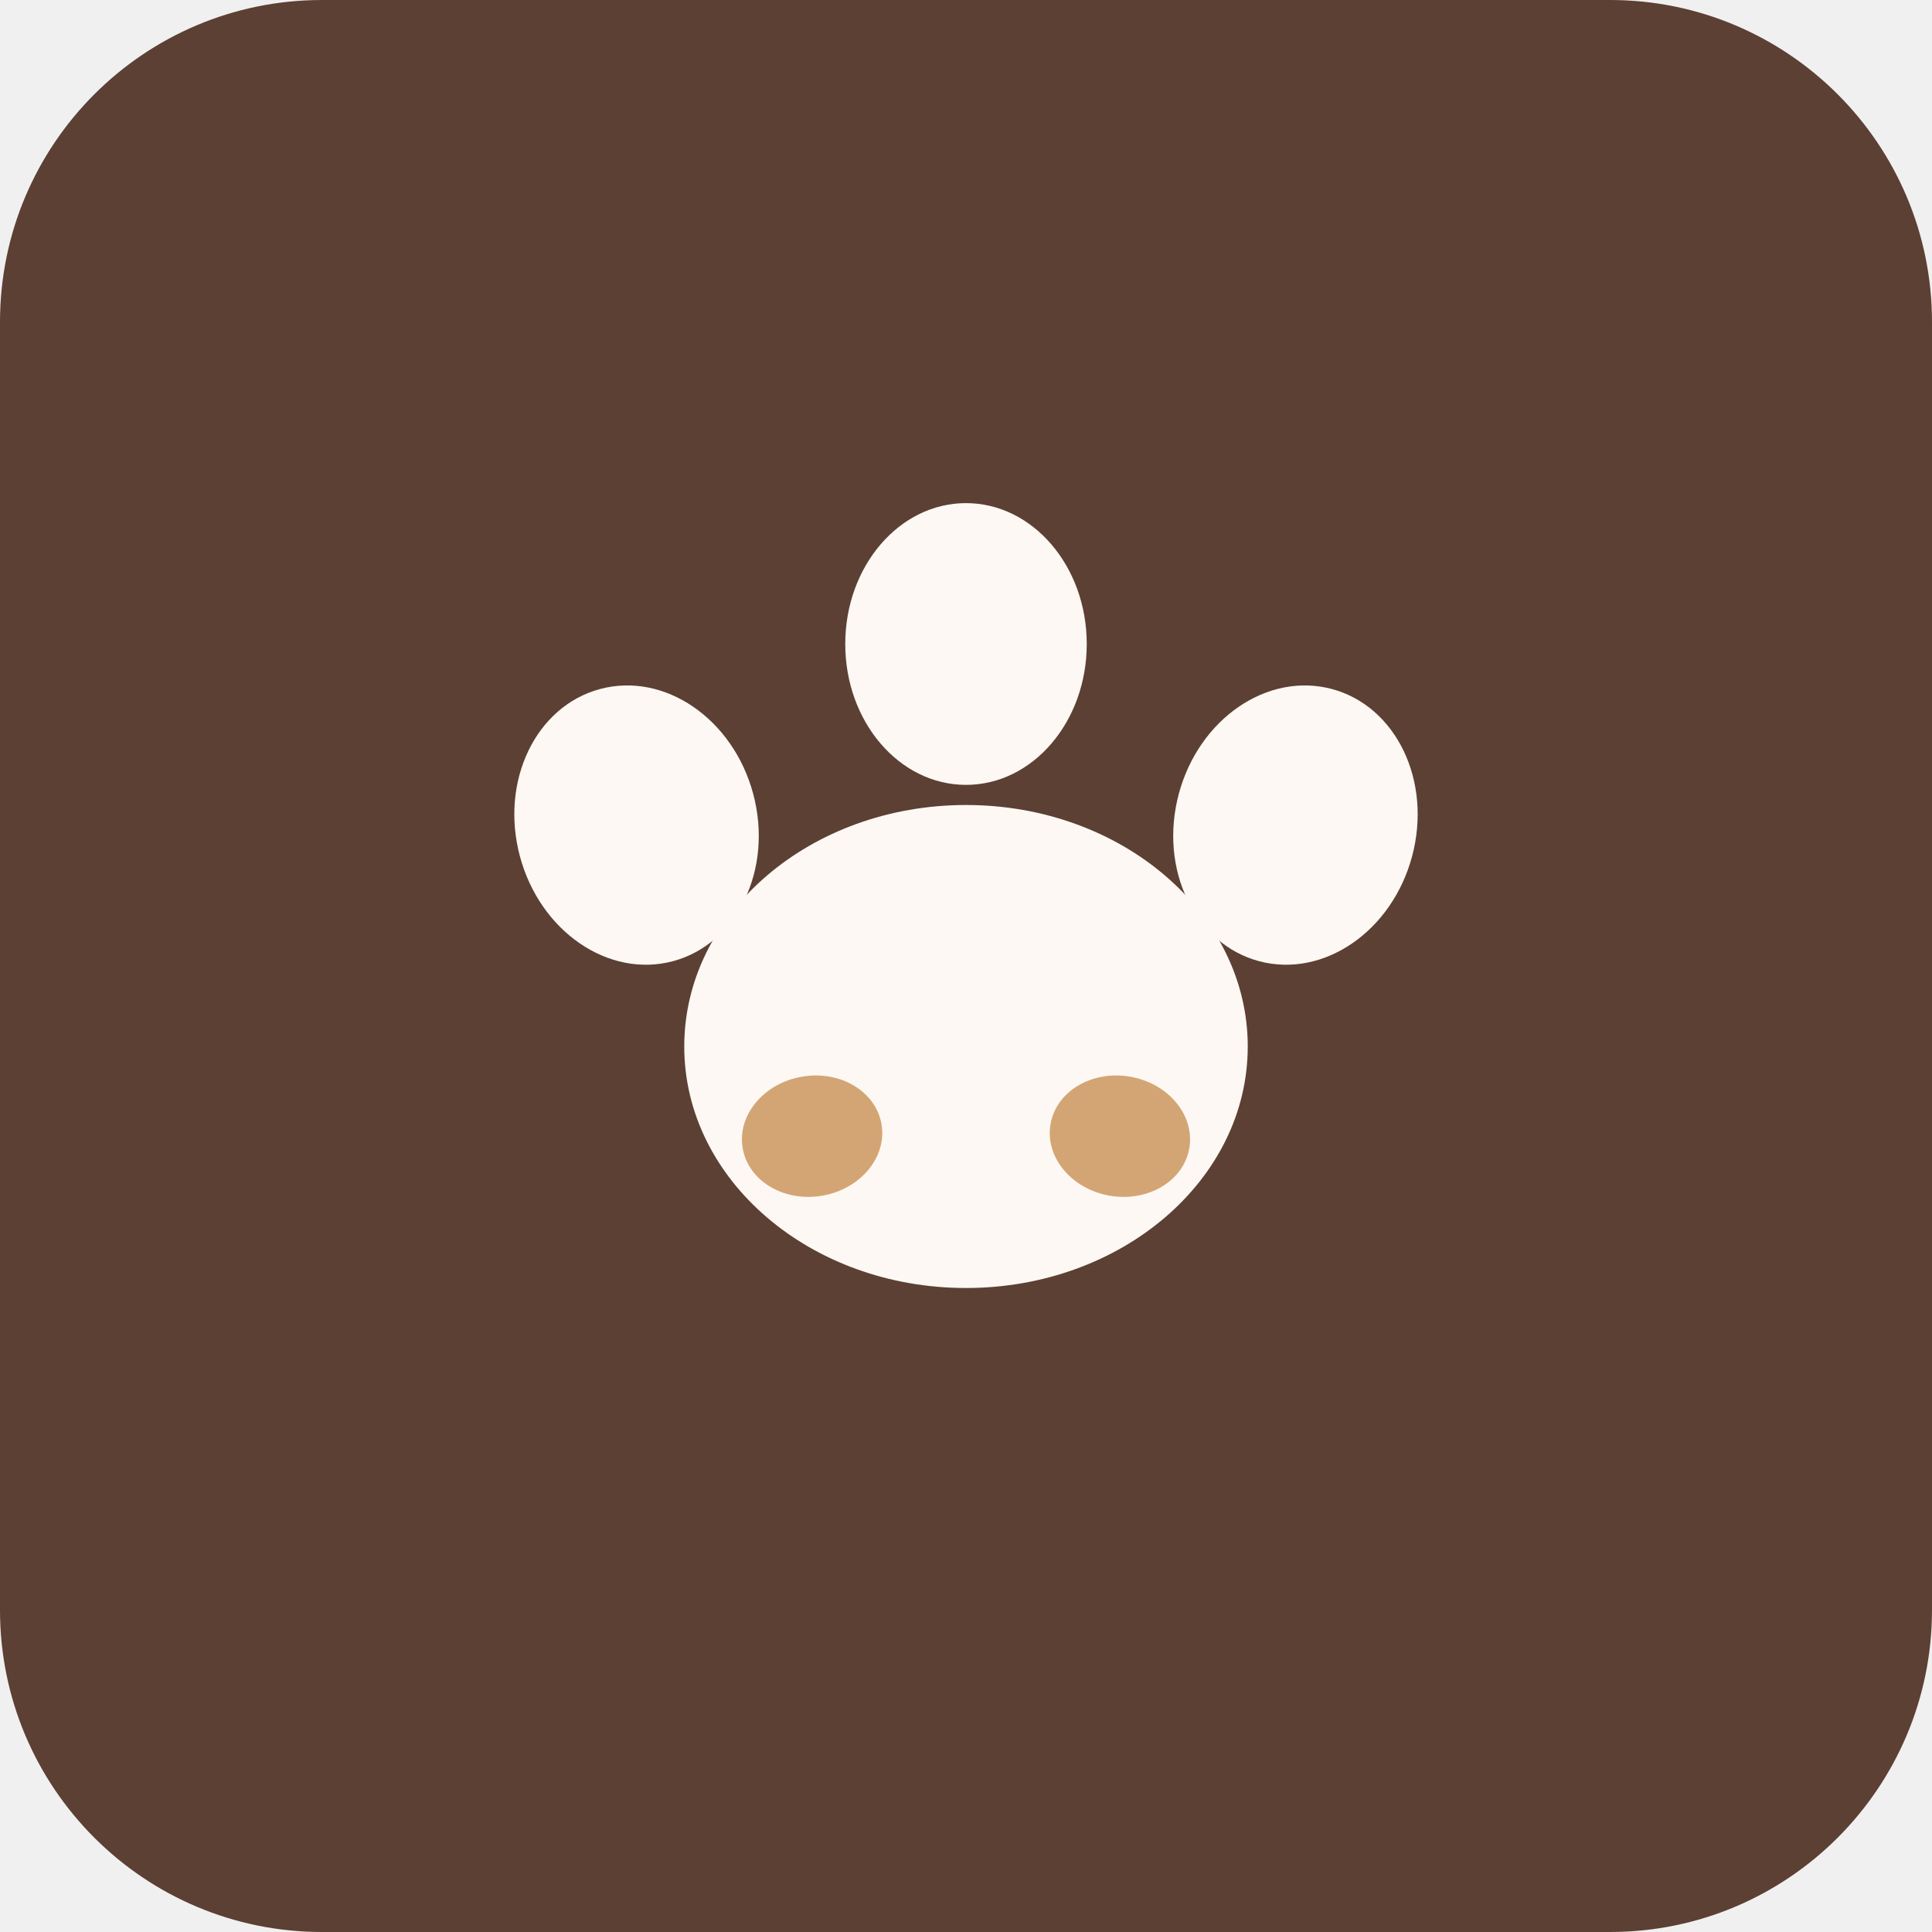
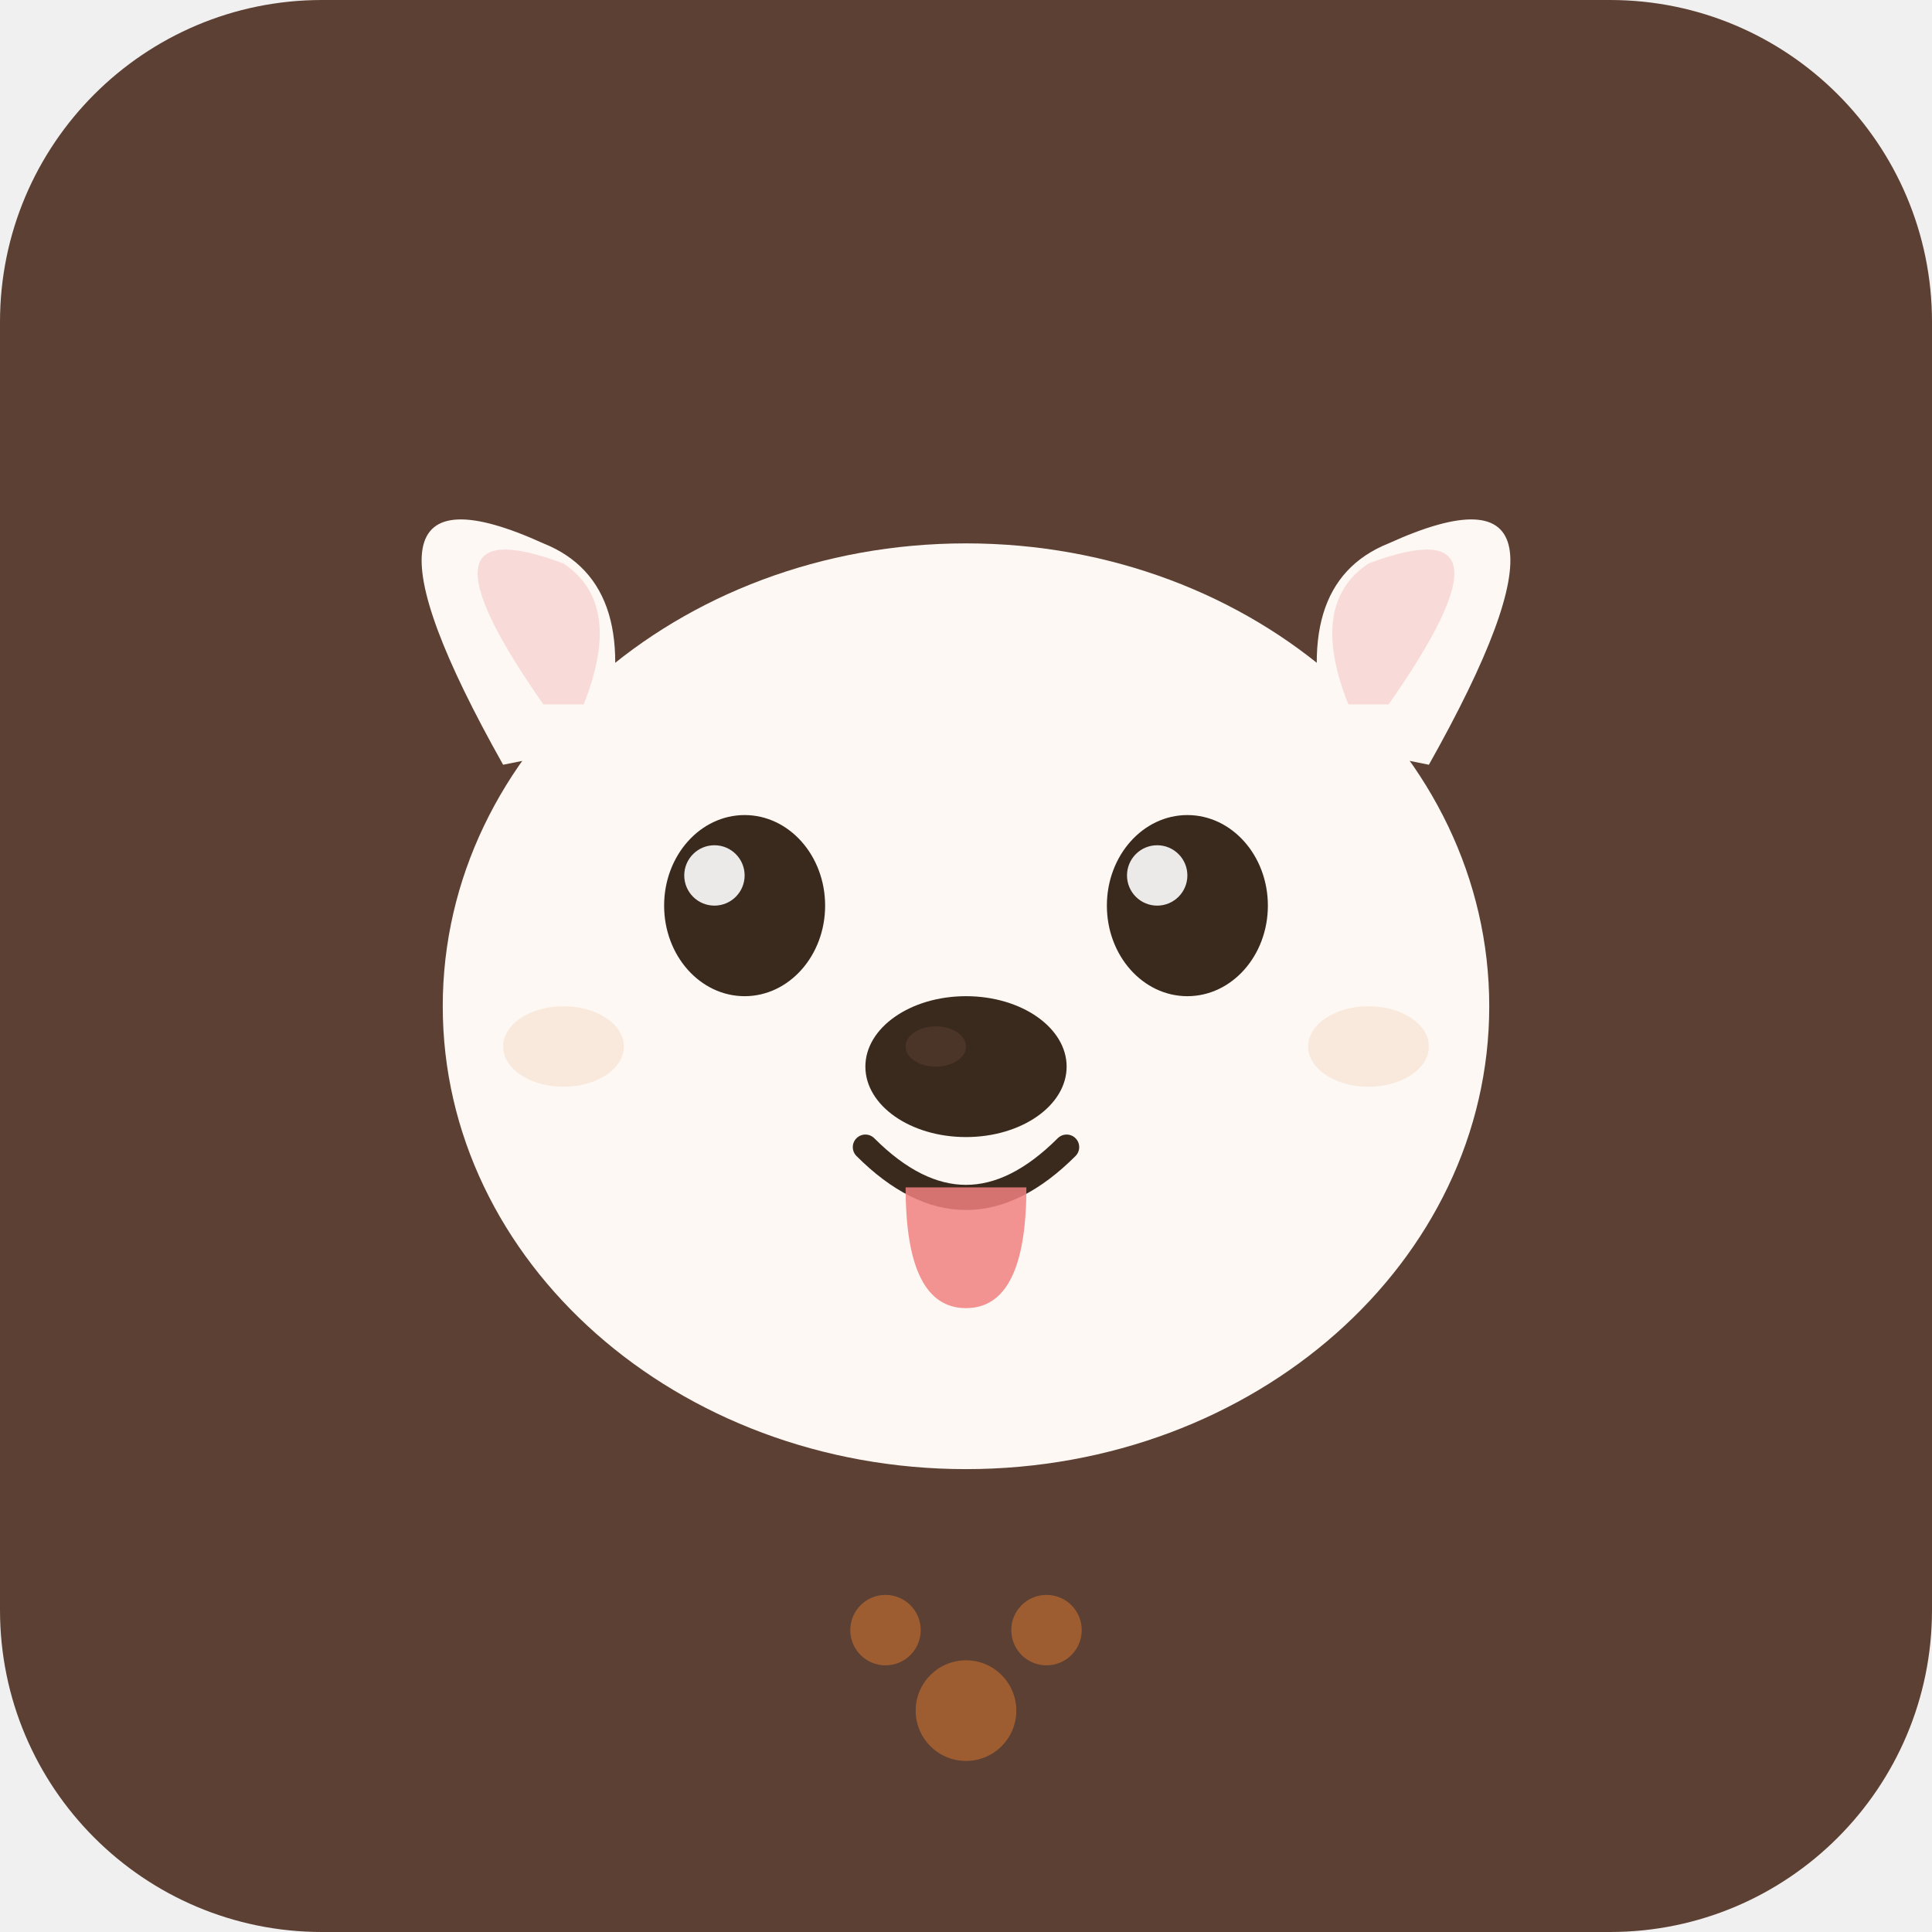
- <svg xmlns="http://www.w3.org/2000/svg" width="192" height="192" viewBox="0 0 192 192">
+ <svg xmlns="http://www.w3.org/2000/svg" width="192" height="192" viewBox="0 0 192 192" fill="none">
  <rect width="192" height="192" rx="32" fill="#5C4033" />
-   <g transform="translate(96,96)">
-     <ellipse cx="0" cy="8" rx="28" ry="24" fill="#FDF8F3" />
-     <ellipse cx="-28" cy="-22" rx="12" ry="14" fill="#FDF8F3" transform="rotate(-15)" />
-     <ellipse cx="0" cy="-32" rx="12" ry="14" fill="#FDF8F3" />
-     <ellipse cx="28" cy="-22" rx="12" ry="14" fill="#FDF8F3" transform="rotate(15)" />
-     <ellipse cx="-18" cy="14" rx="7" ry="6" fill="#D4A574" transform="rotate(-10)" />
-     <ellipse cx="18" cy="14" rx="7" ry="6" fill="#D4A574" transform="rotate(10)" />
+   <ellipse cx="96" cy="100" rx="52" ry="46" fill="#FDF8F3" />
+   <path d="M50 76 Q32 44 54 54 Q64 58 60 74 Z" fill="#FDF8F3" />
+   <path d="M142 76 Q160 44 138 54 Q128 58 132 74 Z" fill="#FDF8F3" />
+   <path d="M54 70 Q40 50 56 56 Q62 60 58 70 Z" fill="#F5C6C6" opacity="0.6" />
+   <path d="M138 70 Q152 50 136 56 Q130 60 134 70 Z" fill="#F5C6C6" opacity="0.6" />
+   <ellipse cx="74" cy="90" rx="8" ry="9" fill="#3A2A1D" />
+   <ellipse cx="118" cy="90" rx="8" ry="9" fill="#3A2A1D" />
+   <ellipse cx="71" cy="87" rx="3" ry="3" fill="white" opacity="0.9" />
+   <ellipse cx="115" cy="87" rx="3" ry="3" fill="white" opacity="0.9" />
+   <ellipse cx="96" cy="106" rx="10" ry="7" fill="#3A2A1D" />
+   <ellipse cx="93" cy="104" rx="3" ry="2" fill="#5C4033" opacity="0.5" />
+   <path d="M86 114 Q96 124 106 114" fill="none" stroke="#3A2A1D" stroke-width="2.5" stroke-linecap="round" />
+   <path d="M90 118 Q90 130 96 130 Q102 130 102 118" fill="#F08080" opacity="0.85" />
+   <ellipse cx="56" cy="104" rx="6" ry="4" fill="#E07A2F" opacity="0.12" />
+   <ellipse cx="136" cy="104" rx="6" ry="4" fill="#E07A2F" opacity="0.12" />
+   <g transform="translate(96,170)" opacity="0.5">
+     <circle cx="0" cy="0" r="5" fill="#E07A2F" />
+     <circle cx="-8" cy="-8" r="3.5" fill="#E07A2F" />
+     <circle cx="8" cy="-8" r="3.5" fill="#E07A2F" />
  </g>
</svg>
